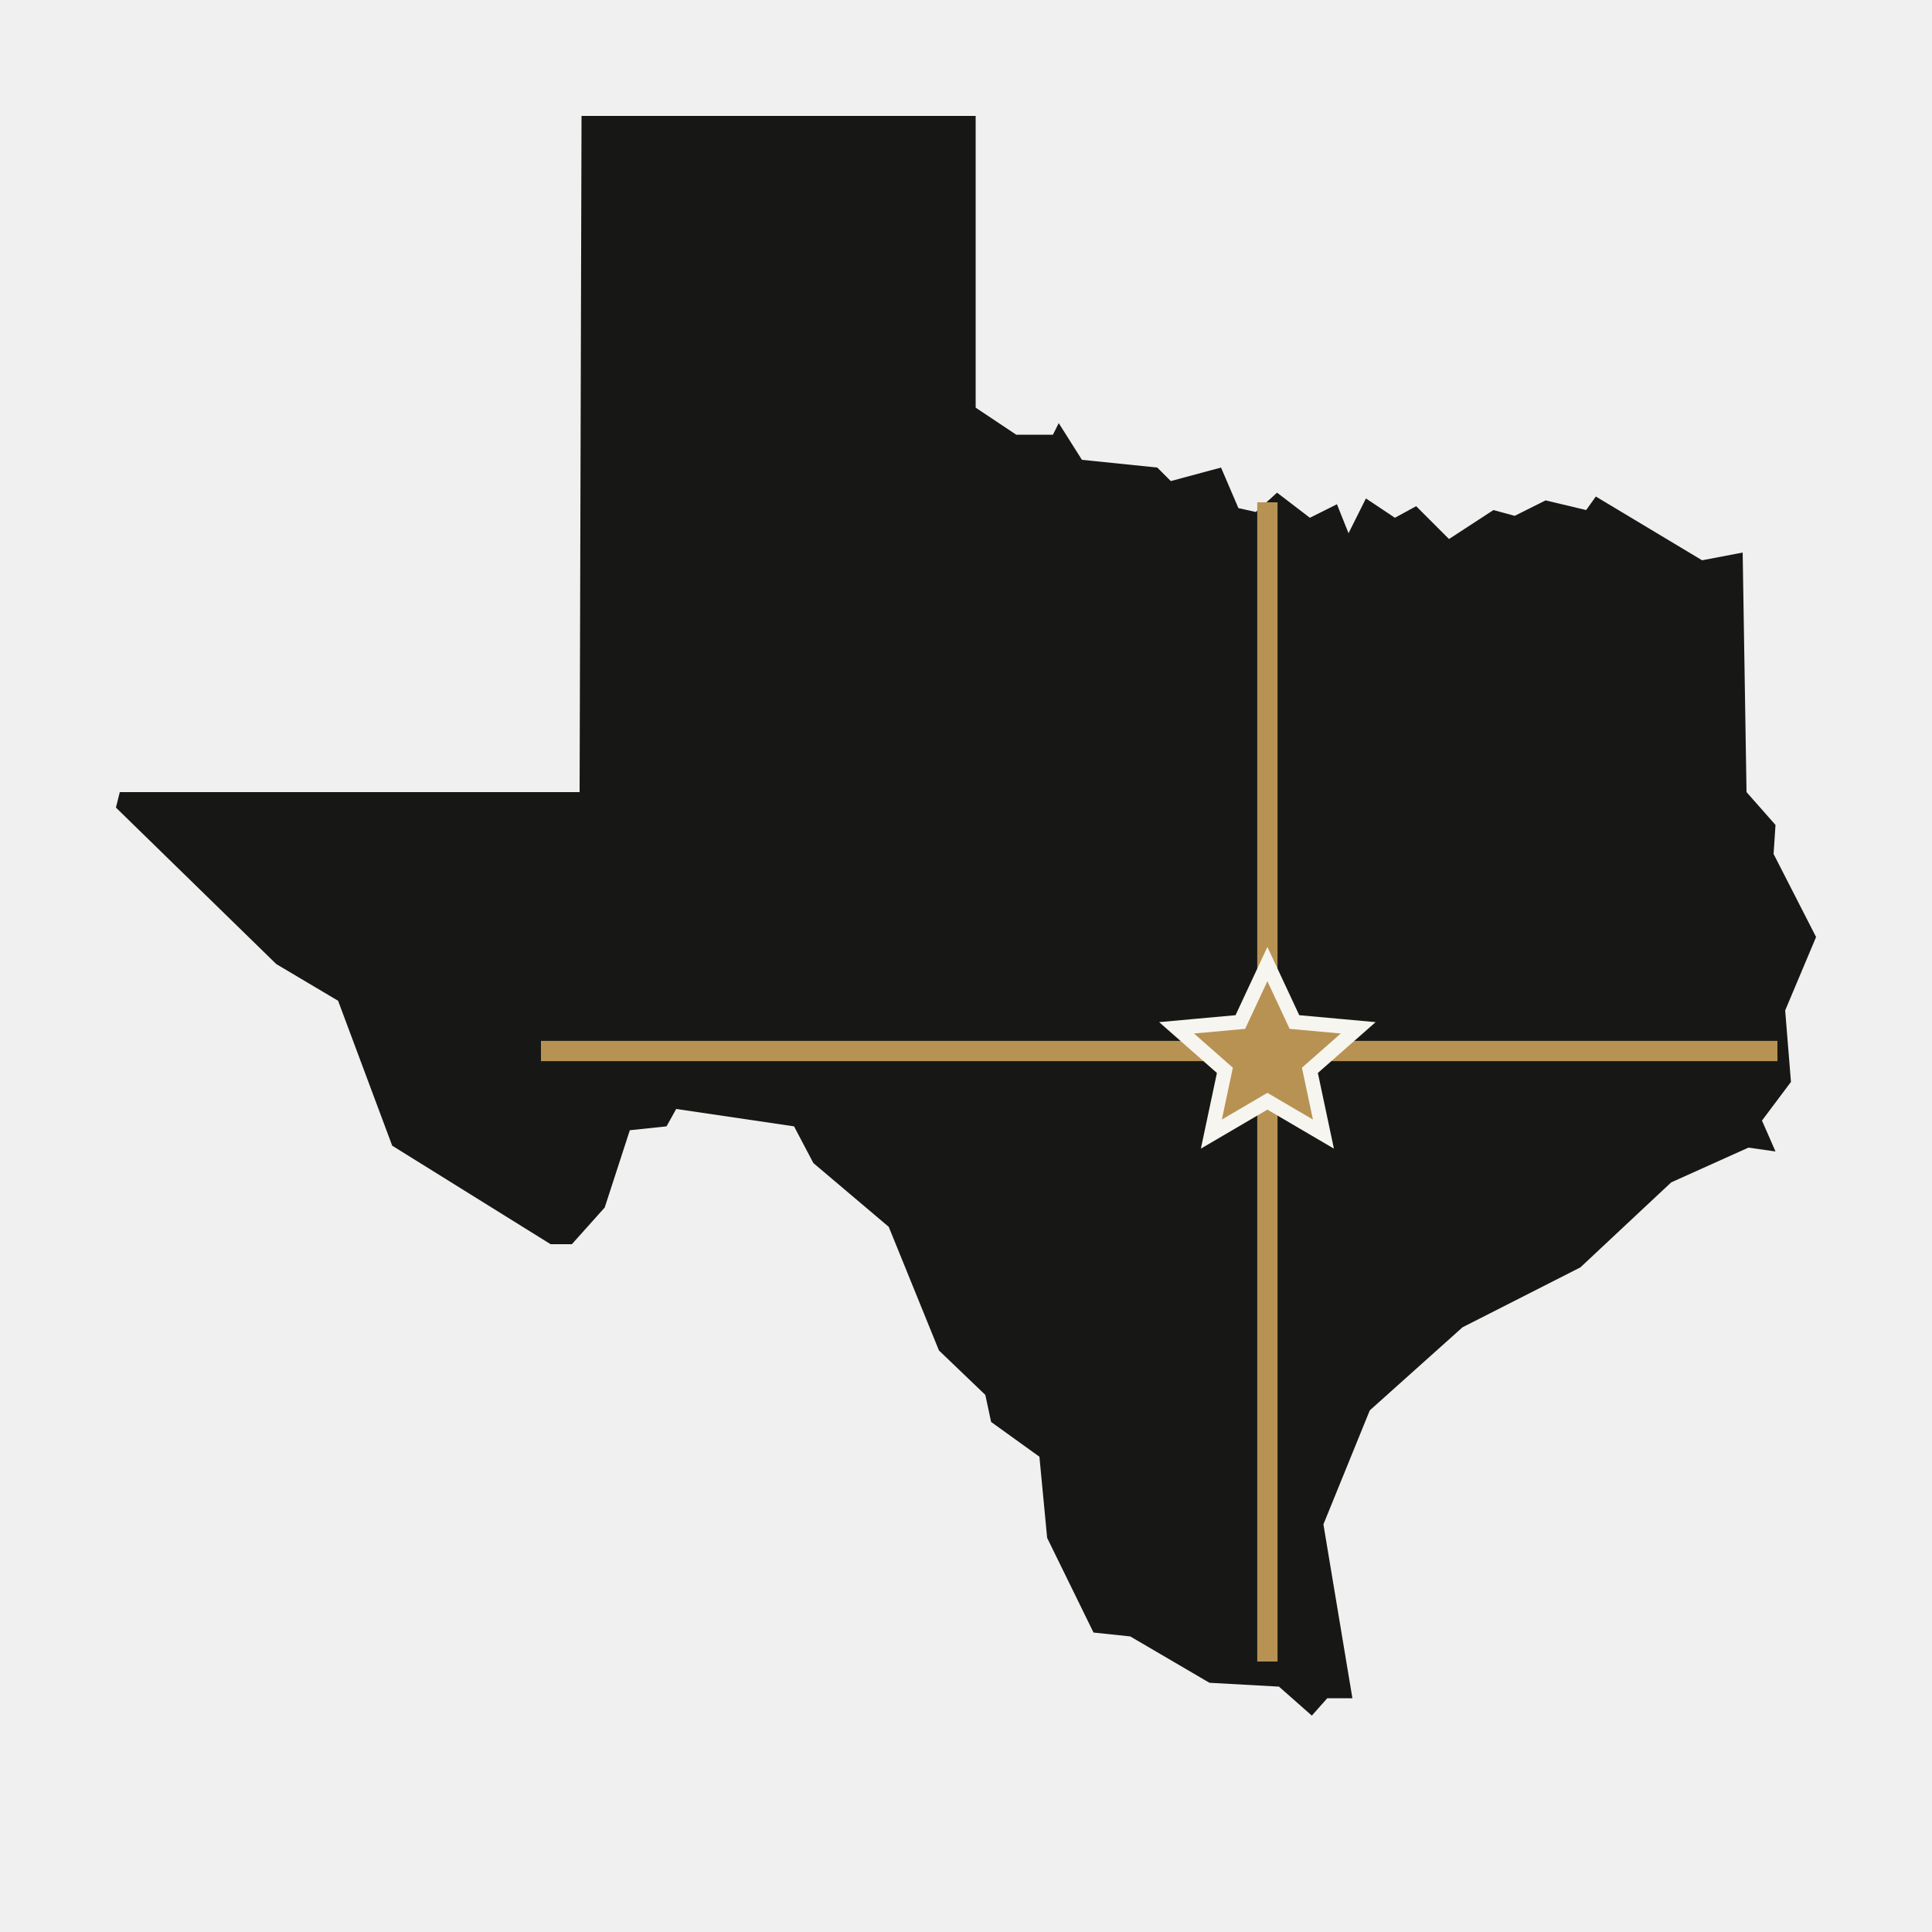
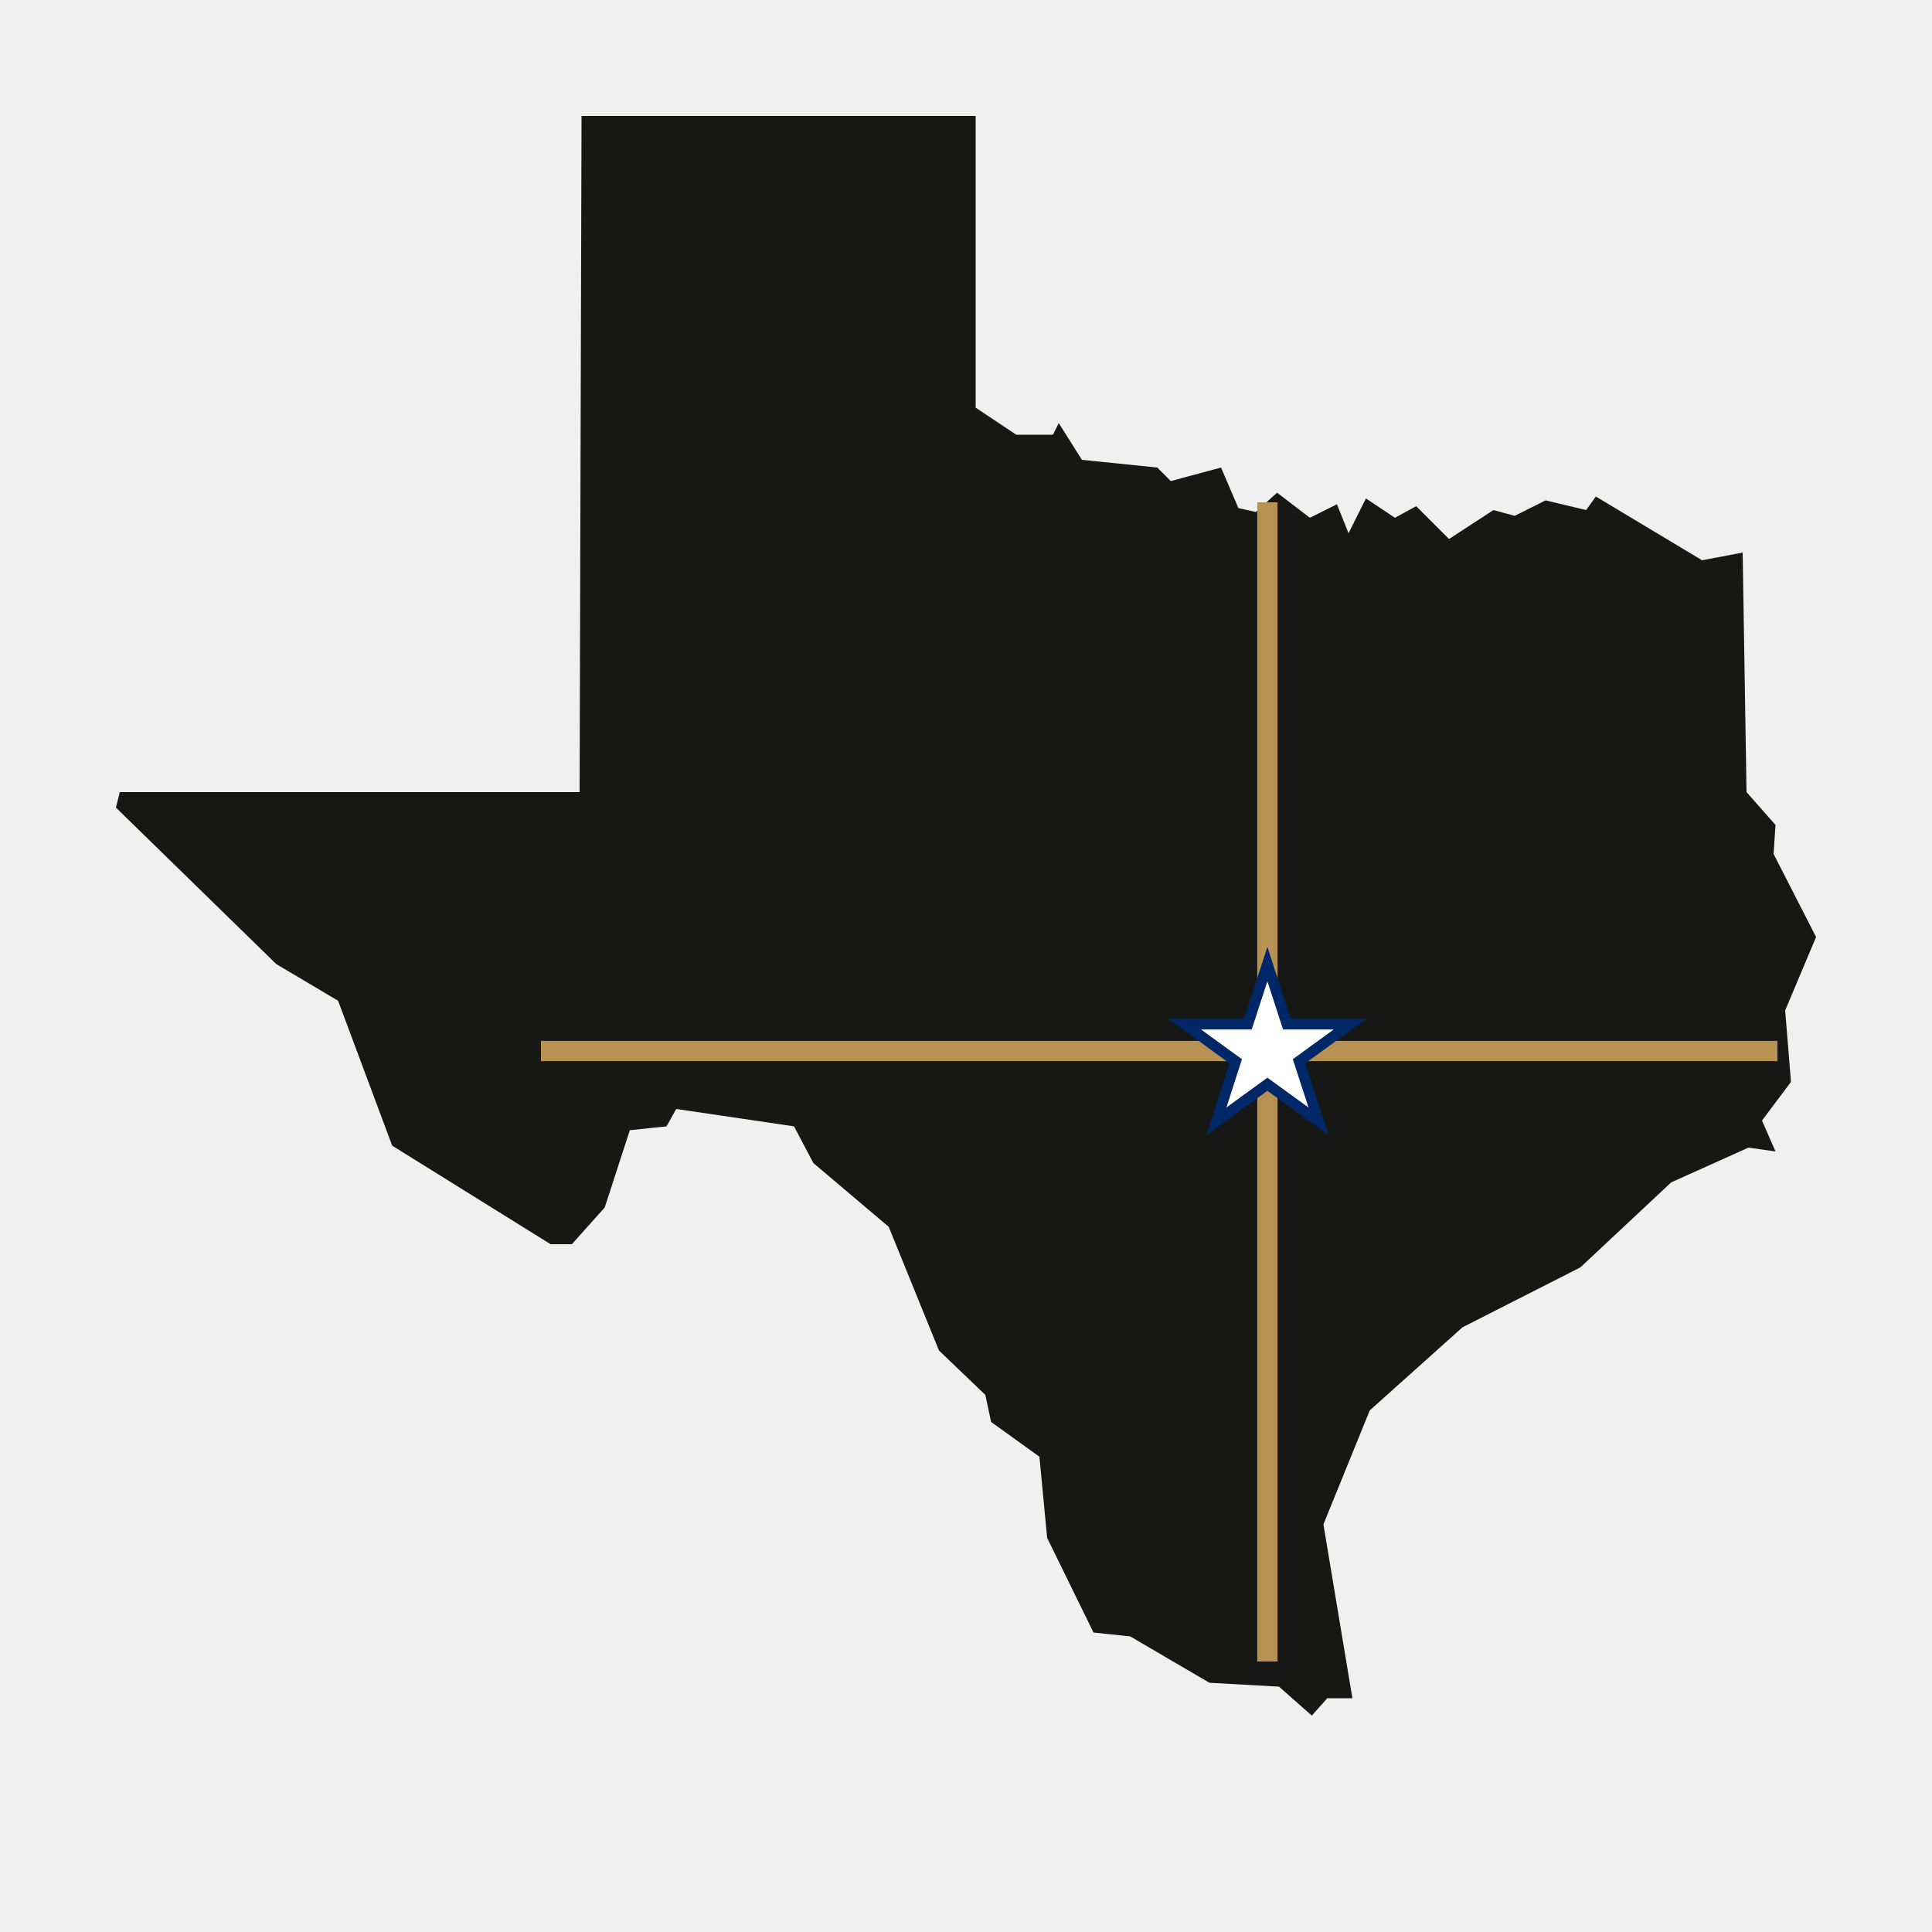
<svg xmlns="http://www.w3.org/2000/svg" viewBox="0 0 100 100" role="img" aria-labelledby="title desc">
  <path d="M6 41.8L14.3 49.9L17.5 51.8L20.3 59.3L28.5 64.4L29.6 64.4L31.3 62.5L32.6 58.5L34.5 58.3L35 57.4L41.1 58.3L42.1 60.2L46 63.5L48.6 69.9L51 72.2L51.3 73.6L53.8 75.4L54.2 79.6L56.6 84.5L58.5 84.7L62.6 87.1L66.2 87.3L67.9 88.8L68.7 87.9L70 87.9L68.5 78.9L70.9 73L75.7 68.7L81.8 65.6L86.5 61.2L90.5 59.4L91.9 59.6L91.2 58L92.7 56L92.4 52.3L94 48.5L91.8 44.2L91.9 42.7L90.4 41L90.2 28.6L88.1 29L82.6 25.7L82.1 26.4L80 25.9L78.4 26.7L77.3 26.4L75 27.9L73.3 26.2L72.2 26.8L70.7 25.8L69.8 27.6L69.2 26.1L67.8 26.8L66.1 25.5L65 26.5L64.1 26.3L63.2 24.2L60.6 24.9L59.9 24.2L56 23.8L54.8 21.9L54.5 22.5L52.6 22.5L50.5 21.1L50.5 6L30.1 6L30 41L6.2 41Z" fill="#171815" />
  <path d="M65.6 26V86M28 54.4H92" fill="none" stroke="#b79253" stroke-width="1.05" />
-   <polygon points="65.6,49.9 67,52.9 70.3,53.2 67.8,55.4 68.5,58.7 65.6,57 62.7,58.7 63.4,55.4 60.9,53.2 64.2,52.9" fill="#b79253" stroke="#f7f5ef" stroke-width=".75" />
+   <polygon points="65.6,49.9 66.61,53.01 69.88,53.01 67.24,54.93 68.25,58.04 65.6,56.12 62.96,58.04 63.96,54.93 61.32,53.01 64.59,53.01" fill="#fff" stroke="#002868" stroke-width=".55" />
</svg>
